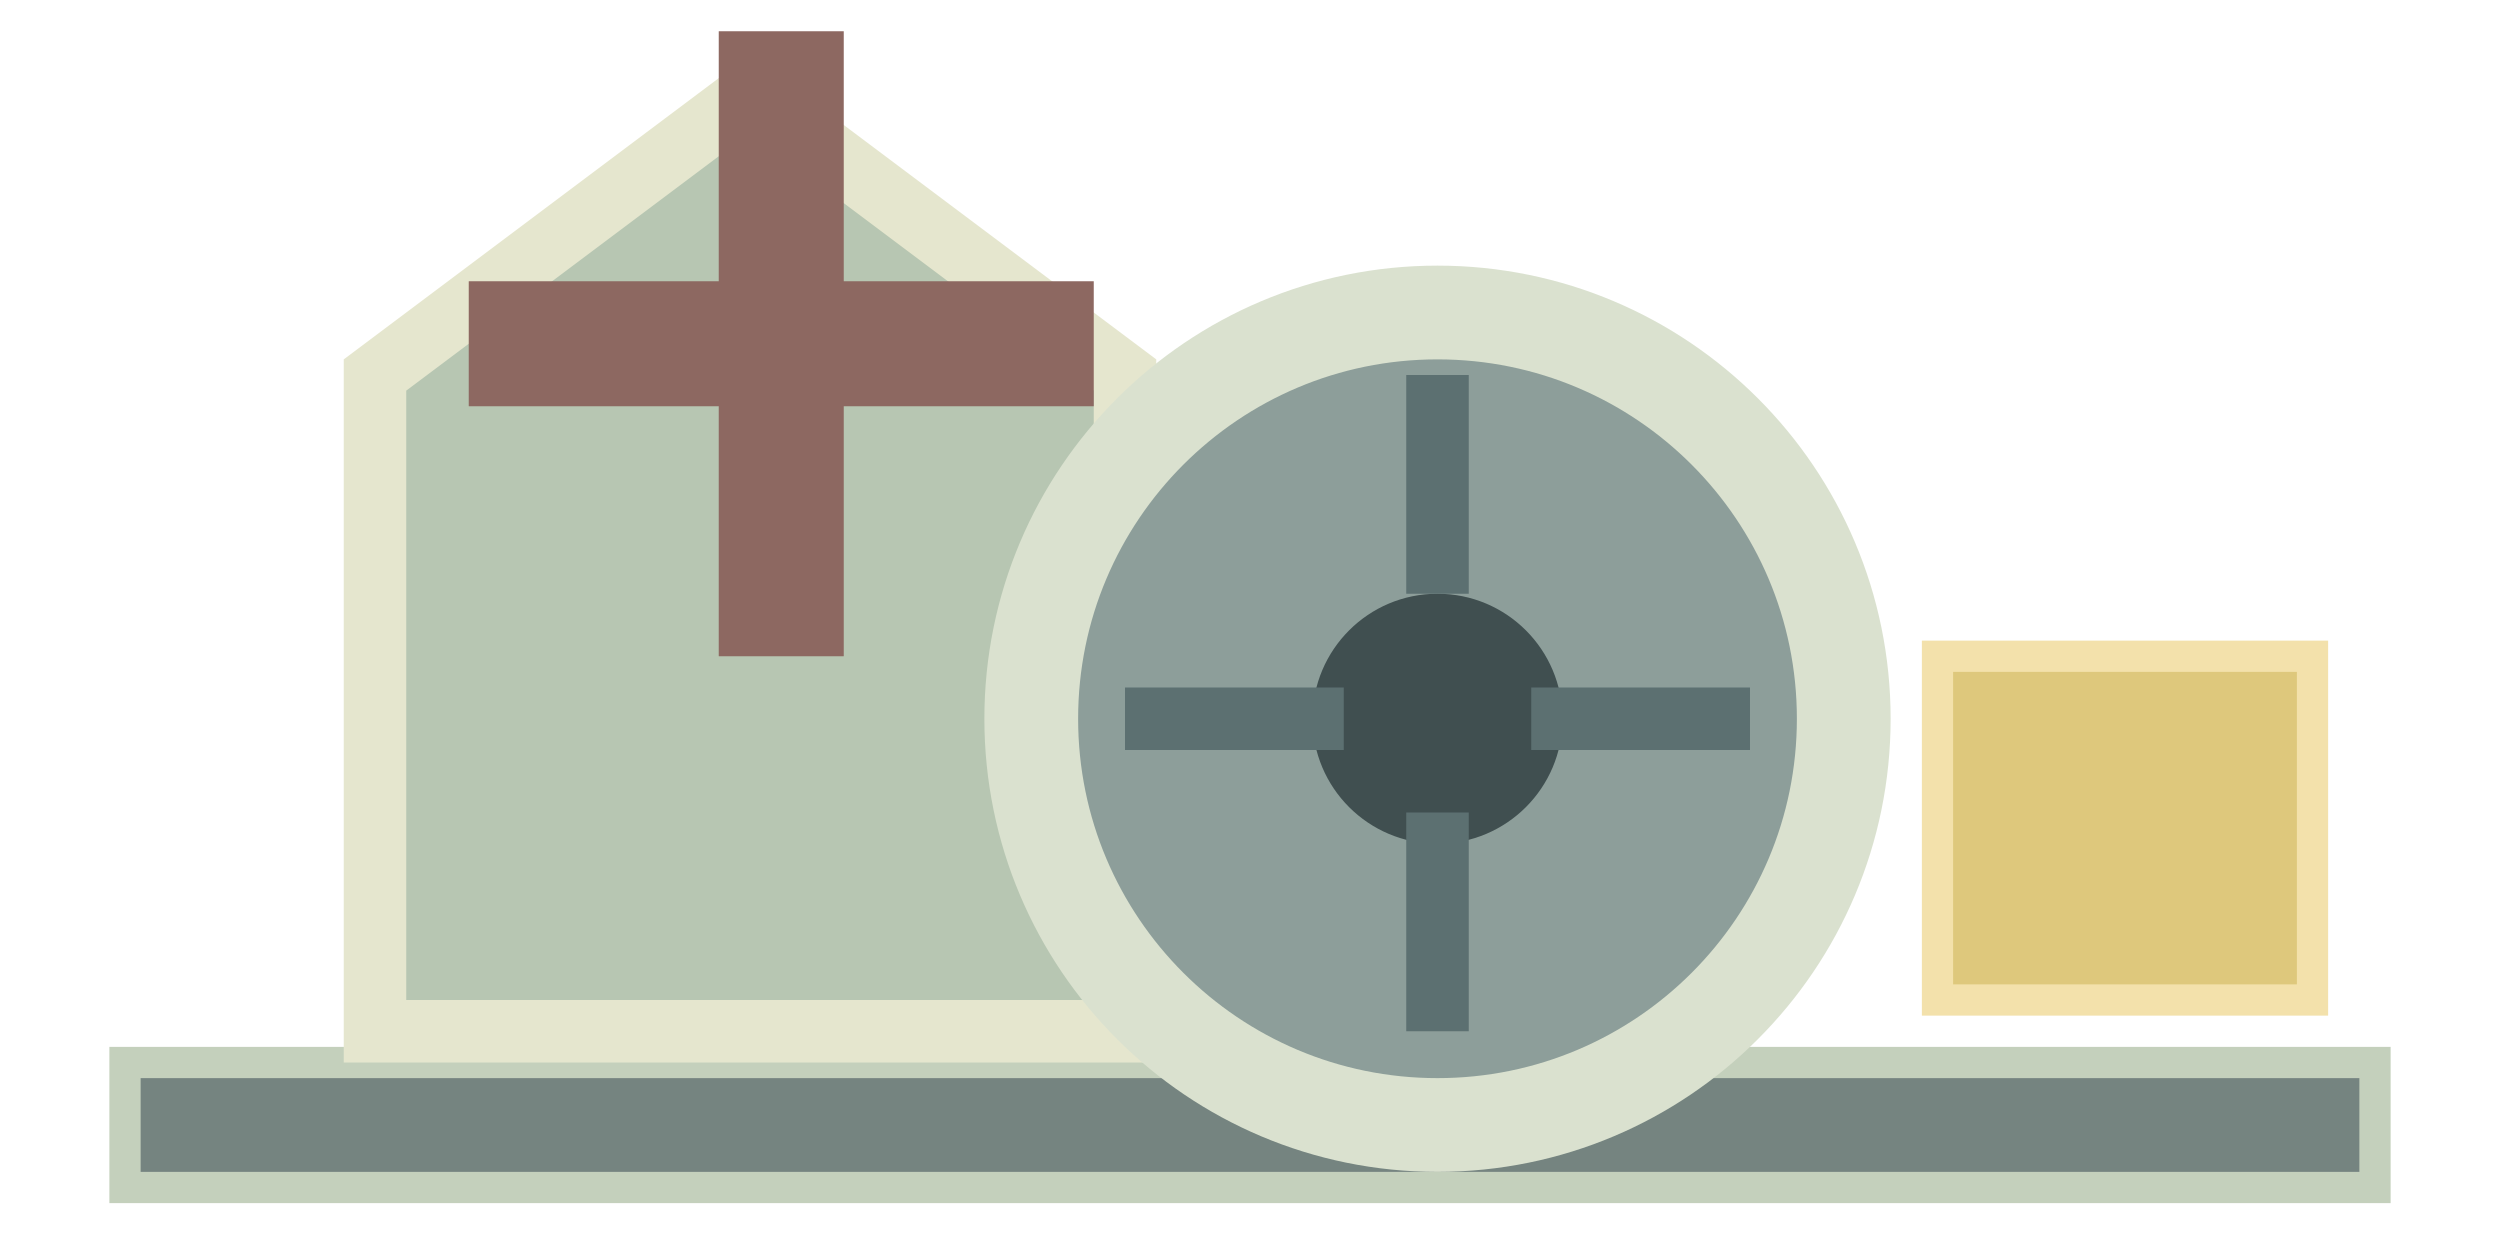
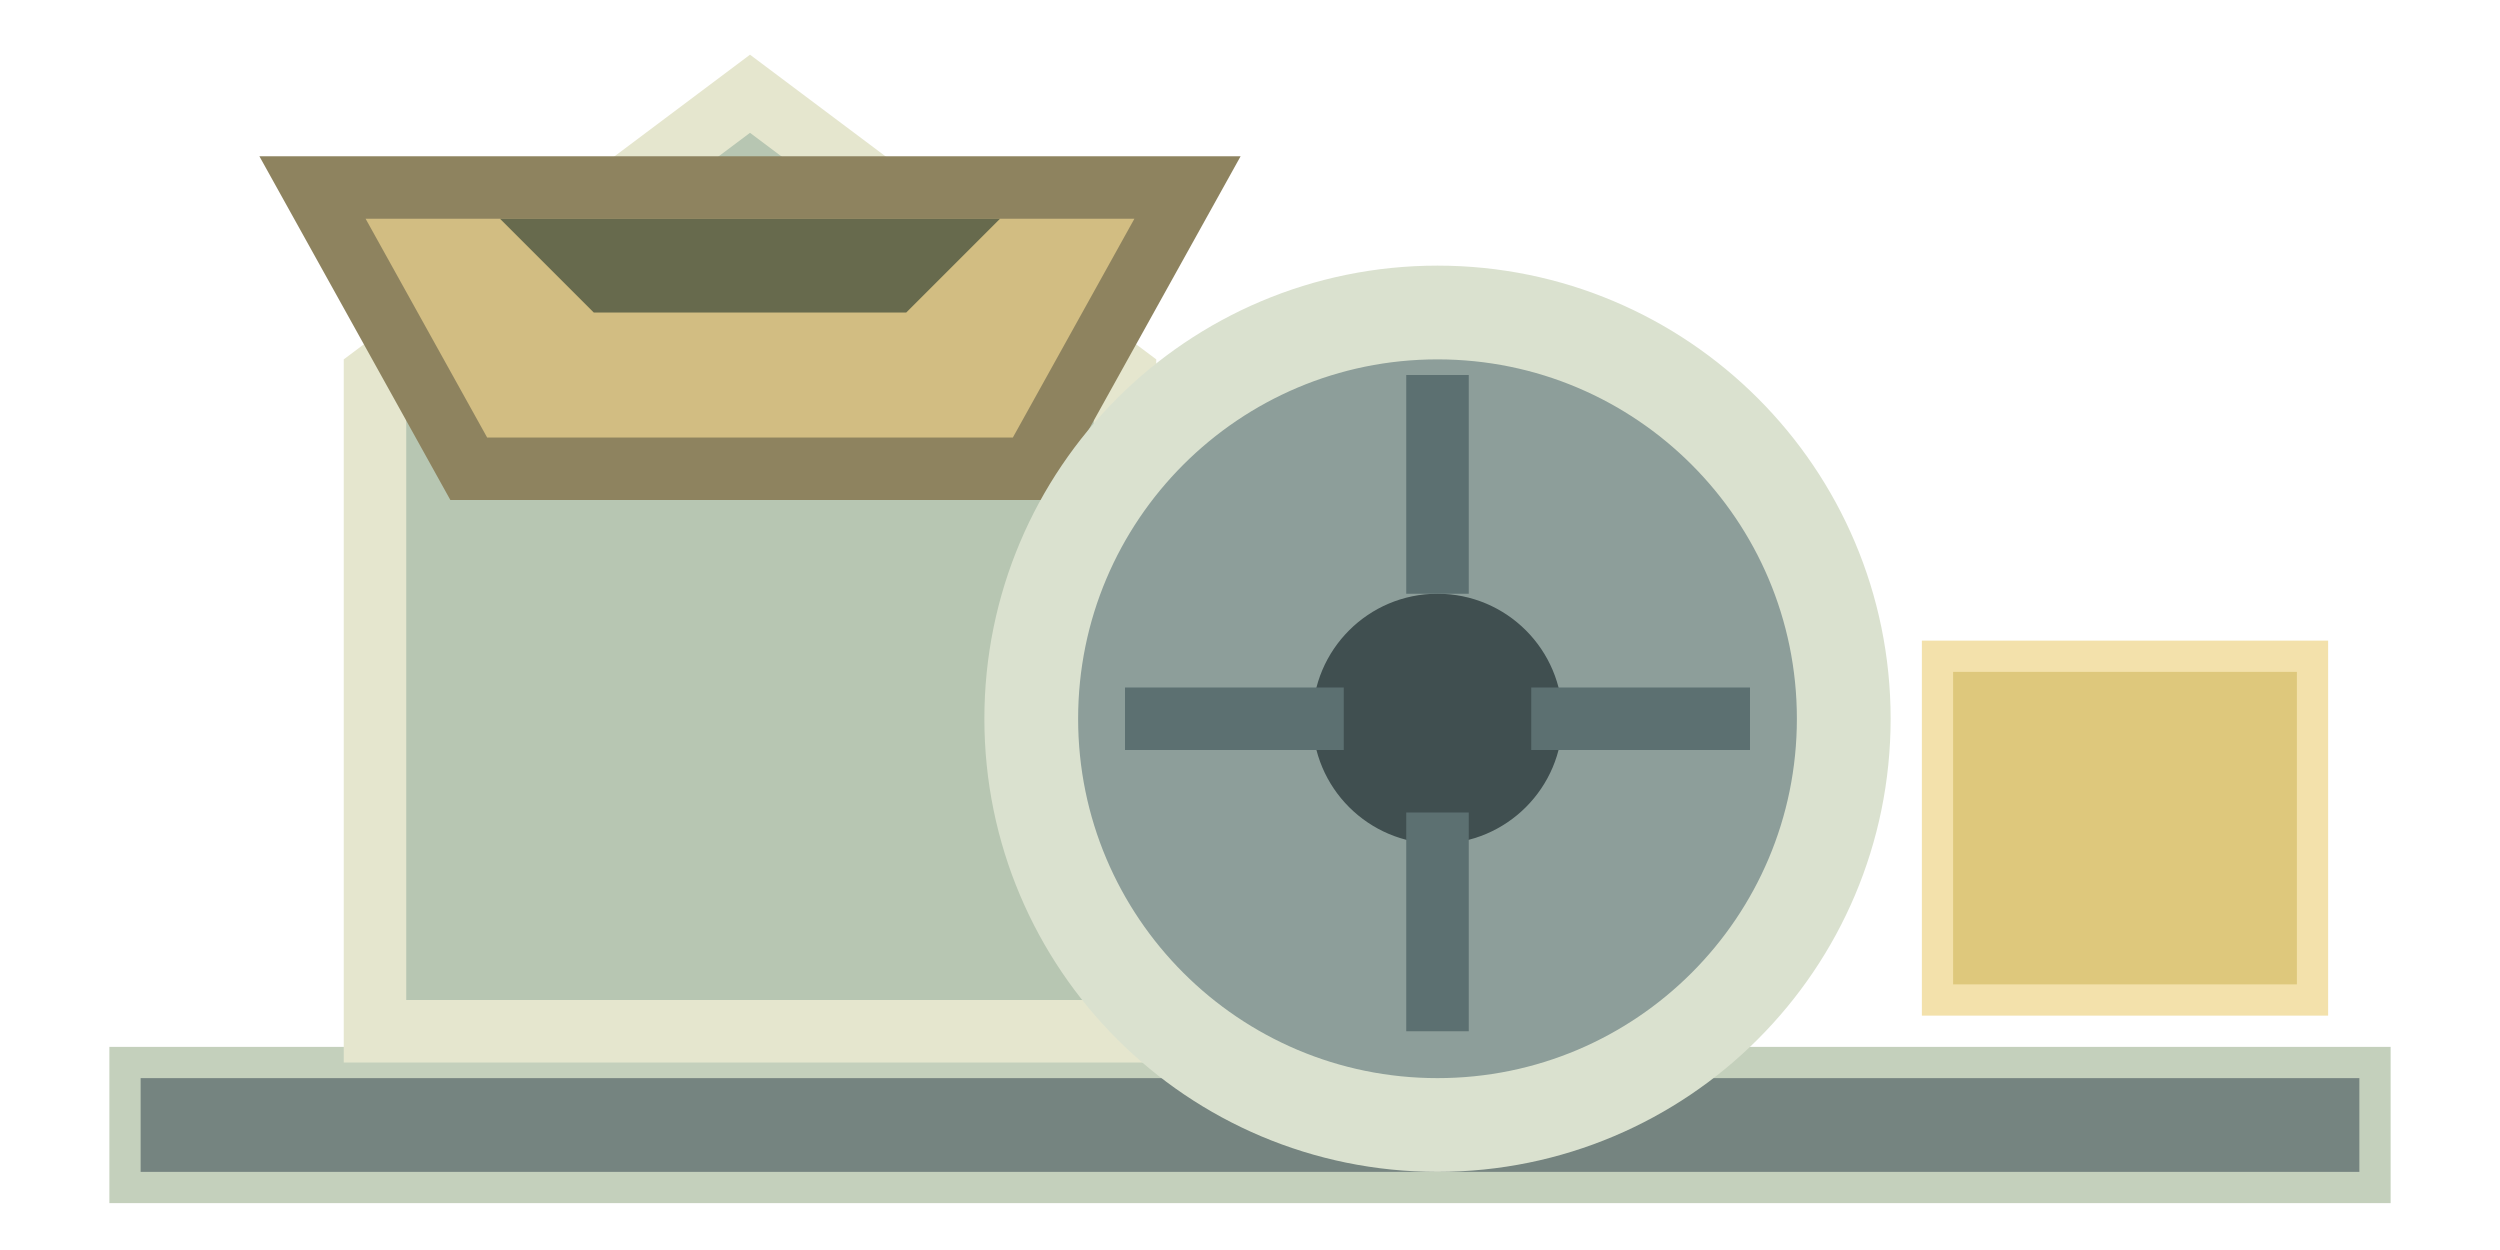
<svg xmlns="http://www.w3.org/2000/svg" width="80" height="40" viewBox="0 0 80 40">
  <path d="M4 34h72v4H4z" fill="#758480" stroke="#c4d0bc" />
  <path d="M12 33V12l12-9 12 9v21z" fill="#b7c6b2" stroke="#e5e6ce" stroke-width="2" />
-   <path d="M25 1v20M15 11h20" stroke="#8d6861" stroke-width="4" />
+   <path d="M10 6h28l-5 9H15z" fill="#d2bd82" stroke="#8e835f" stroke-width="2" />
+   <path d="M16 7h16l-3 3H19z" fill="#676a4d" />
  <circle cx="46" cy="23" r="13" fill="#8d9e9a" stroke="#dae1cf" stroke-width="3" />
  <circle cx="46" cy="23" r="4" fill="#404f50" />
  <path d="M46 12v7m10 4h-7m-3 10v-7m-10-3h7" stroke="#5c7071" stroke-width="2" />
  <path d="M62 32V21h12v11z" fill="#dec87c" stroke="#f3e1ab" />
</svg>
